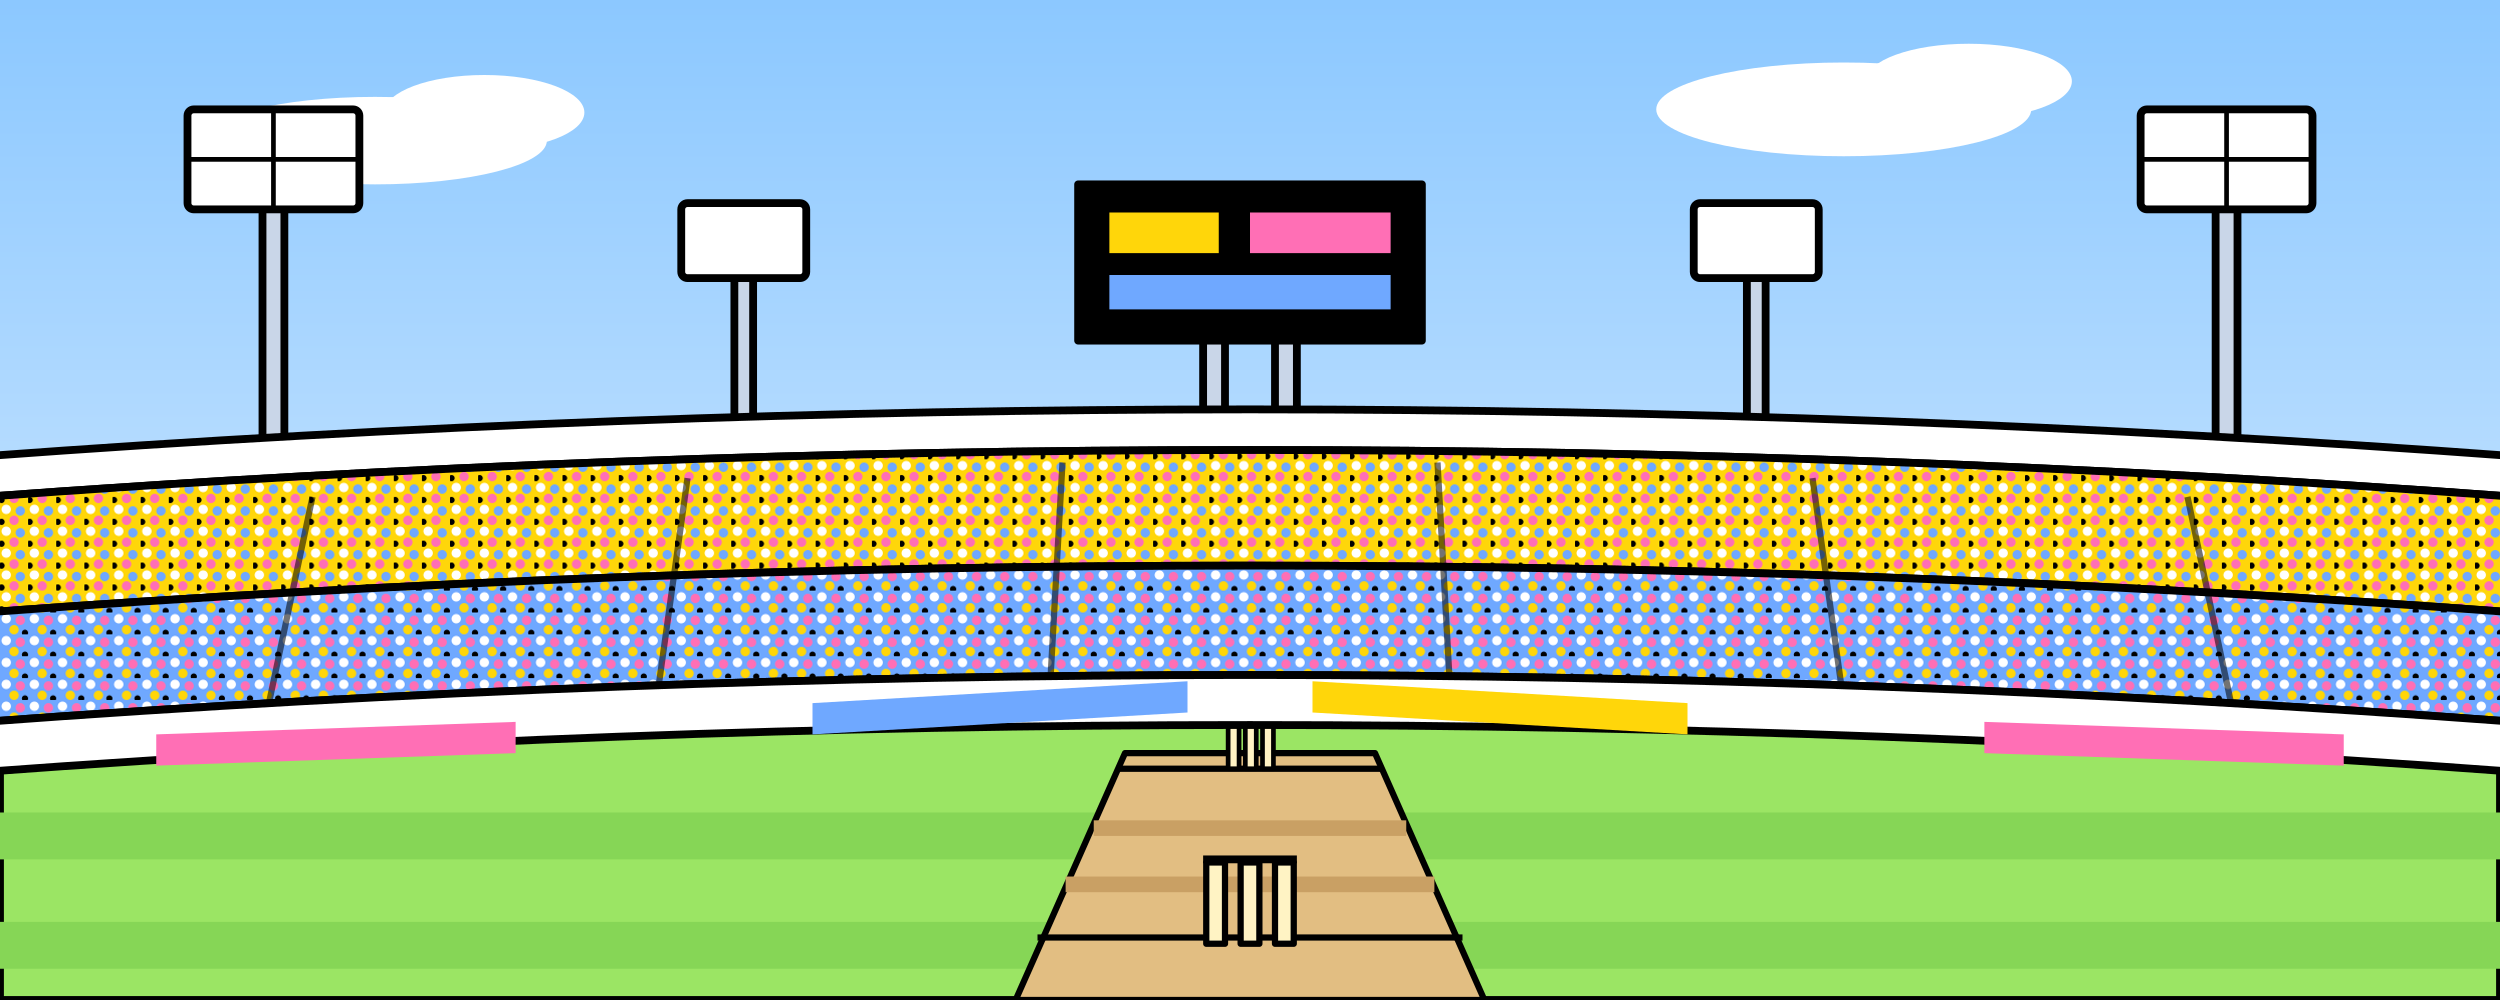
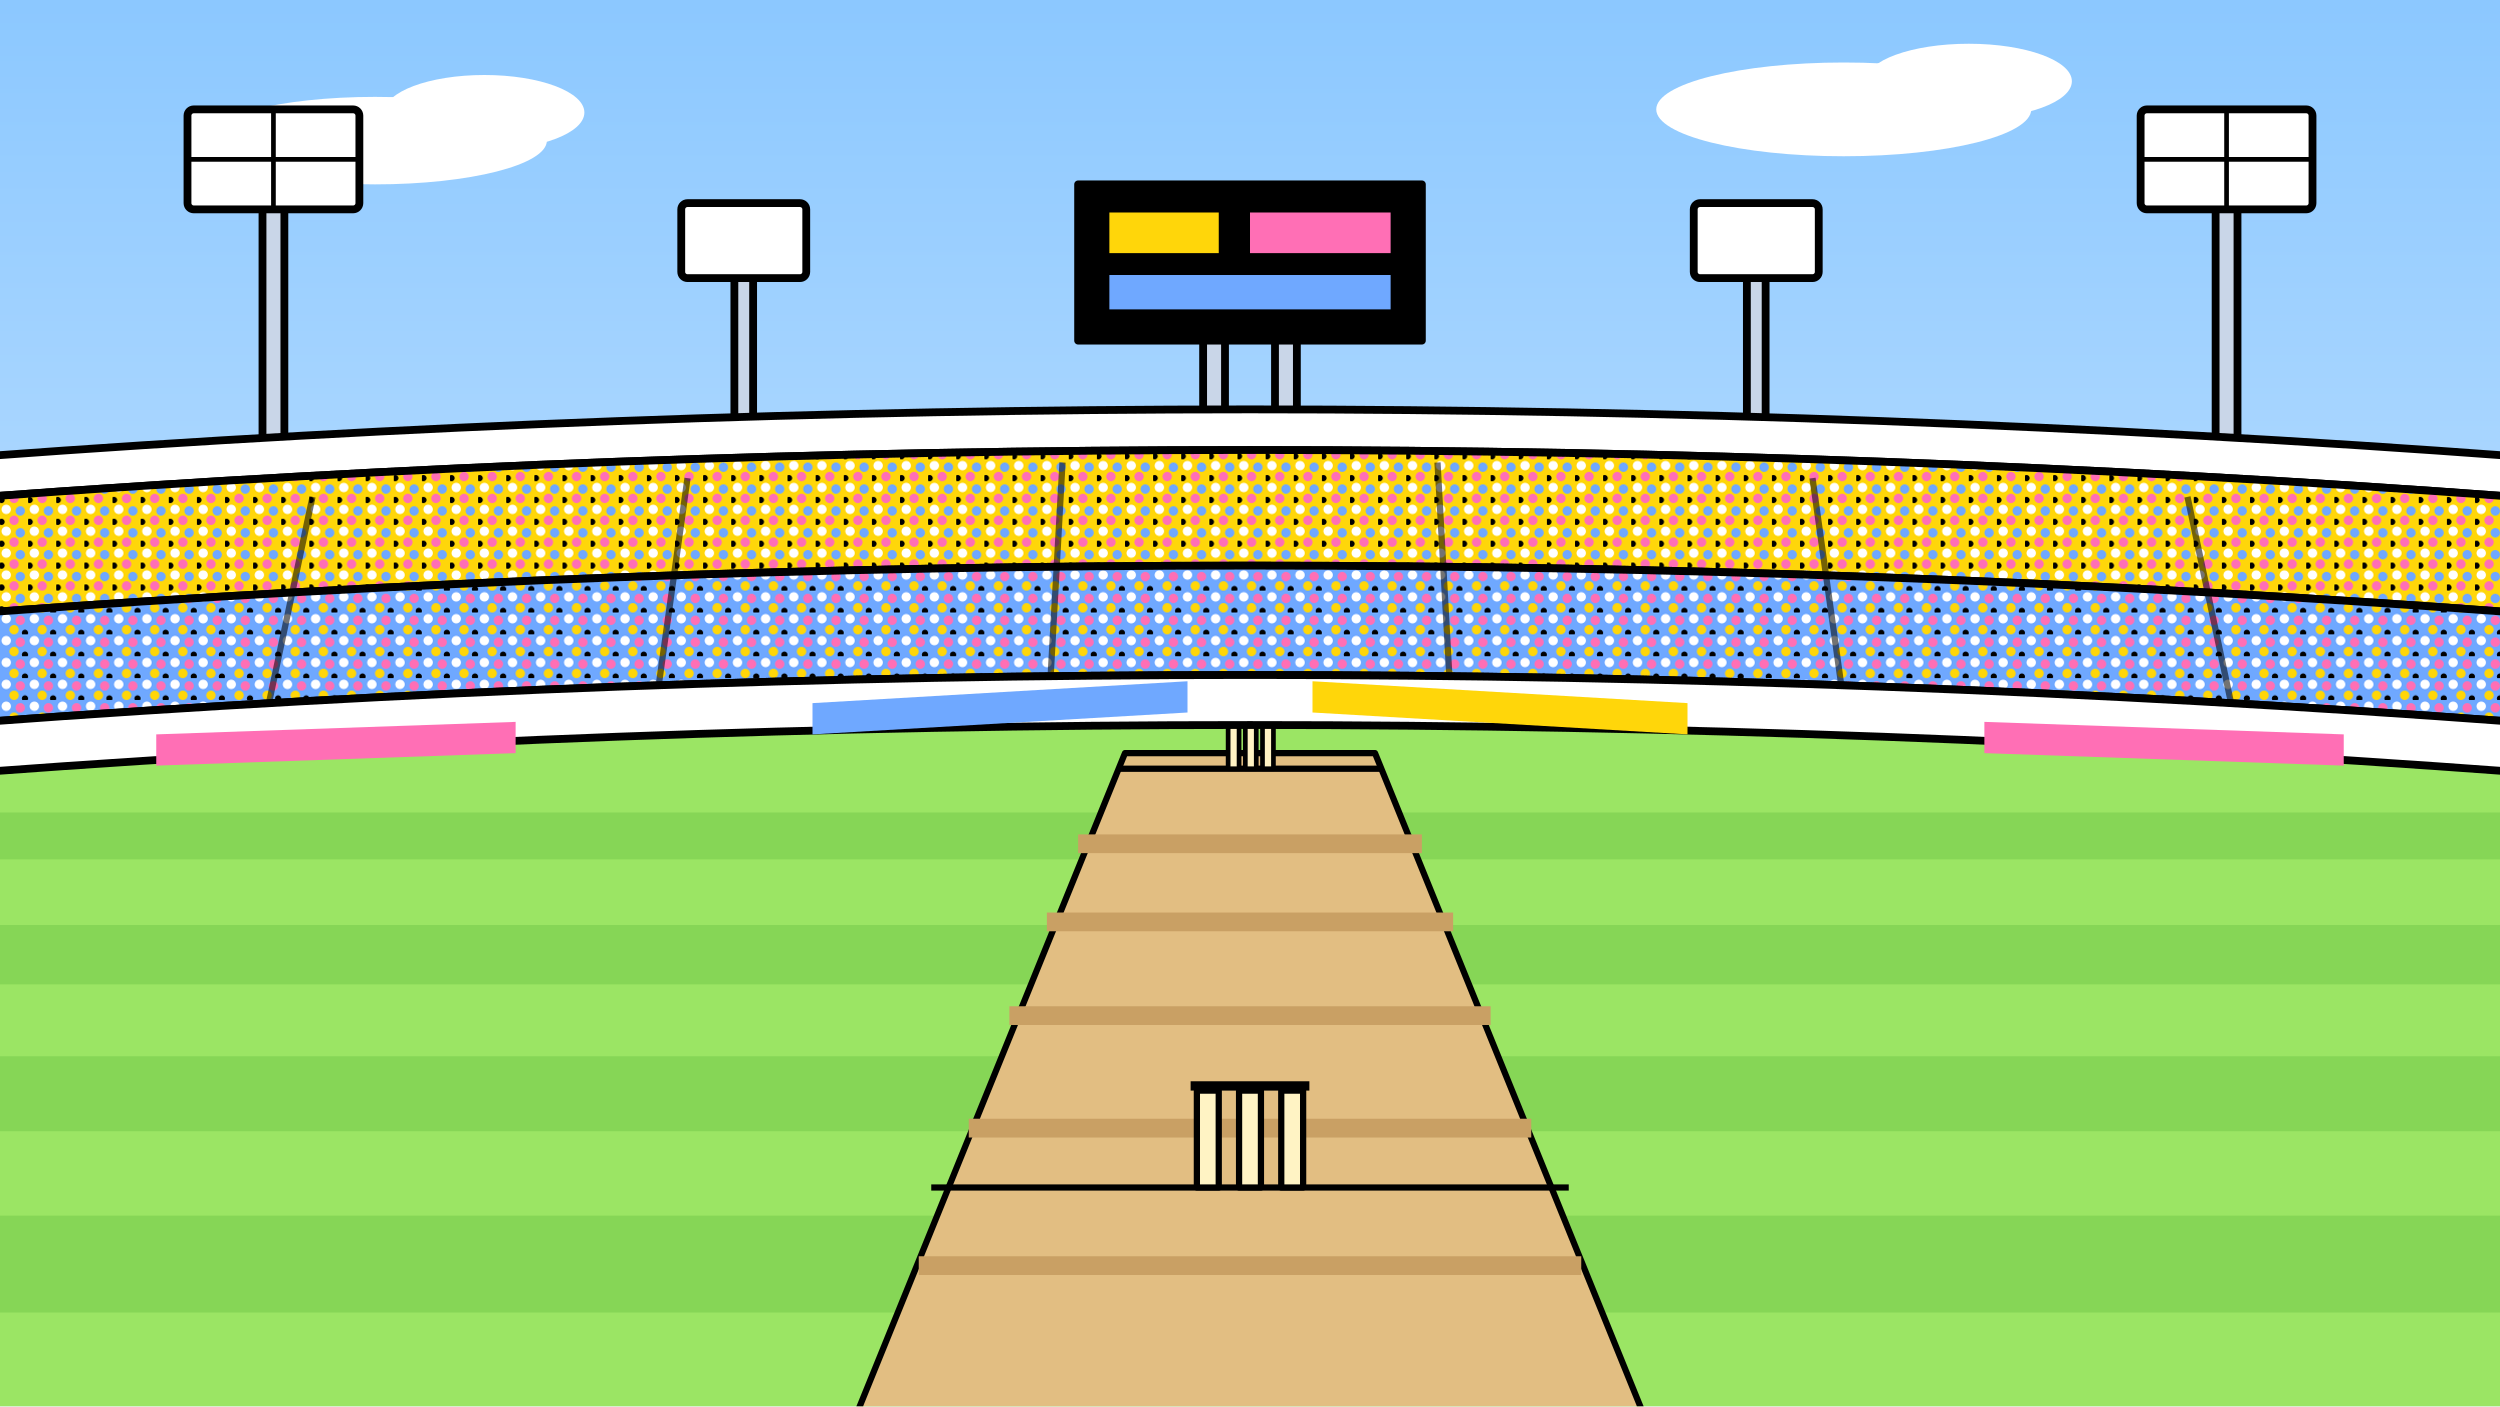
- <svg xmlns="http://www.w3.org/2000/svg" viewBox="0 0 1600 640" preserveAspectRatio="xMidYMin slice">
+ <svg xmlns="http://www.w3.org/2000/svg" viewBox="0 0 1600 900" preserveAspectRatio="xMidYMin slice">
  <defs>
    <linearGradient id="sky" x1="0" y1="0" x2="0" y2="1">
      <stop offset="0" stop-color="#8CC8FF" />
      <stop offset="1" stop-color="#E4F2FF" />
    </linearGradient>
    <pattern id="crowdPink" width="18" height="14" patternUnits="userSpaceOnUse">
      <rect width="18" height="14" fill="#FFD60A" />
      <circle cx="4" cy="4" r="3" fill="#fff" />
      <circle cx="13" cy="5" r="3" fill="#6FA8FF" />
      <circle cx="9" cy="11" r="3" fill="#FF6FB5" />
      <circle cx="1" cy="12" r="2" fill="#000" />
    </pattern>
    <pattern id="crowdBlue" width="18" height="14" patternUnits="userSpaceOnUse">
      <rect width="18" height="14" fill="#6FA8FF" />
      <circle cx="4" cy="4" r="3" fill="#fff" />
      <circle cx="13" cy="5" r="3" fill="#FF6FB5" />
      <circle cx="9" cy="11" r="3" fill="#FFD60A" />
      <circle cx="16" cy="13" r="2" fill="#000" />
    </pattern>
  </defs>
  <g stroke="#000" stroke-width="5" stroke-linejoin="round">
-     <rect width="1600" height="640" fill="url(#sky)" stroke="none" />
+     <rect width="1600" height="900" fill="url(#sky)" stroke="none" />
    <g fill="#fff" stroke="none">
      <ellipse cx="240" cy="90" rx="110" ry="28" />
      <ellipse cx="310" cy="72" rx="64" ry="24" />
      <ellipse cx="1180" cy="70" rx="120" ry="30" />
      <ellipse cx="1260" cy="52" rx="66" ry="24" />
    </g>
    <g fill="#c9d6e8">
      <rect x="168" y="120" width="14" height="230" />
      <rect x="1418" y="120" width="14" height="230" />
      <rect x="470" y="170" width="12" height="190" />
      <rect x="1118" y="170" width="12" height="190" />
    </g>
    <g fill="#fff">
      <rect x="120" y="70" width="110" height="64" rx="4" />
      <rect x="1370" y="70" width="110" height="64" rx="4" />
      <rect x="436" y="130" width="80" height="48" rx="4" />
      <rect x="1084" y="130" width="80" height="48" rx="4" />
    </g>
    <g stroke-width="3" fill="none">
      <path d="M120 102 H230 M175 70 V134 M1370 102 H1480 M1425 70 V134" />
    </g>
    <rect x="770" y="200" width="14" height="110" fill="#c9d6e8" />
    <rect x="816" y="200" width="14" height="110" fill="#c9d6e8" />
    <rect x="690" y="118" width="220" height="100" fill="#000" />
    <g stroke="none">
      <rect x="710" y="136" width="70" height="26" fill="#FFD60A" />
      <rect x="800" y="136" width="90" height="26" fill="#FF6FB5" />
      <rect x="710" y="176" width="180" height="22" fill="#6FA8FF" />
    </g>
-     <rect x="0" y="440" width="1600" height="200" fill="#9BE564" />
+     <rect x="0" y="440" width="1600" height="520" fill="#9BE564" stroke="none" />
    <g stroke="none" fill="#86D656">
      <rect x="0" y="520" width="1600" height="30" />
-       <rect x="0" y="590" width="1600" height="30" />
+       <rect x="0" y="592" width="1600" height="38" />
+       <rect x="0" y="676" width="1600" height="48" />
+       <rect x="0" y="778" width="1600" height="62" />
    </g>
-     <path d="M650 640 L720 482 H880 L950 640 Z" fill="#E2BE82" stroke-width="4" />
-     <path d="M716 492 L884 492 M664 600 L936 600" stroke-width="4" fill="none" />
-     <path d="M700 530 L900 530 M682 566 L918 566" stroke="#C9A064" stroke-width="10" fill="none" />
+     <path d="M534 940 L720 482 H880 L1066 940 Z" fill="#E2BE82" stroke-width="4" />
+     <g stroke="#C9A064" stroke-width="12" fill="none">
+       <path d="M690 540 L910 540 M670 590 L930 590 M646 650 L954 650 M620 722 L980 722 M588 810 L1012 810" />
+     </g>
+     <path d="M716 492 L884 492 M596 760 L1004 760" stroke-width="4" fill="none" />
    <g fill="#FFF3C4" stroke-width="3">
      <rect x="786" y="460" width="7" height="32" />
      <rect x="797" y="460" width="7" height="32" />
      <rect x="808" y="460" width="7" height="32" />
    </g>
    <path d="M785 459 H816" stroke-width="4" fill="none" />
    <g fill="#FFF3C4" stroke-width="4">
-       <rect x="772" y="552" width="12" height="52" />
-       <rect x="794" y="552" width="12" height="52" />
-       <rect x="816" y="552" width="12" height="52" />
+       <rect x="766" y="698" width="14" height="62" />
+       <rect x="793" y="698" width="14" height="62" />
+       <rect x="820" y="698" width="14" height="62" />
    </g>
-     <path d="M770 550 H830" stroke-width="5" fill="none" />
+     <path d="M762 695 H838" stroke-width="6" fill="none" />
    <path d="M-10 292 Q800 232 1610 292 L1610 318 Q800 258 -10 318 Z" fill="#fff" />
    <path d="M-10 318 Q800 258 1610 318 L1610 392 Q800 332 -10 392 Z" fill="url(#crowdPink)" />
    <path d="M-10 392 Q800 332 1610 392 L1610 462 Q800 402 -10 462 Z" fill="url(#crowdBlue)" />
    <g stroke-width="4" fill="none">
      <path d="M200 318 L170 460 M440 306 L420 450 M680 296 L672 440 M920 296 L928 440 M1160 306 L1180 450 M1400 318 L1430 460" opacity="0.55" />
    </g>
    <path d="M-10 462 Q800 402 1610 462 L1610 494 Q800 434 -10 494 Z" fill="#fff" />
    <g stroke="none">
      <path d="M100 470 L330 462 L330 482 L100 490 Z" fill="#FF6FB5" />
      <path d="M520 450 L760 436 L760 456 L520 470 Z" fill="#6FA8FF" />
      <path d="M840 436 L1080 450 L1080 470 L840 456 Z" fill="#FFD60A" />
      <path d="M1270 462 L1500 470 L1500 490 L1270 482 Z" fill="#FF6FB5" />
    </g>
  </g>
</svg>
